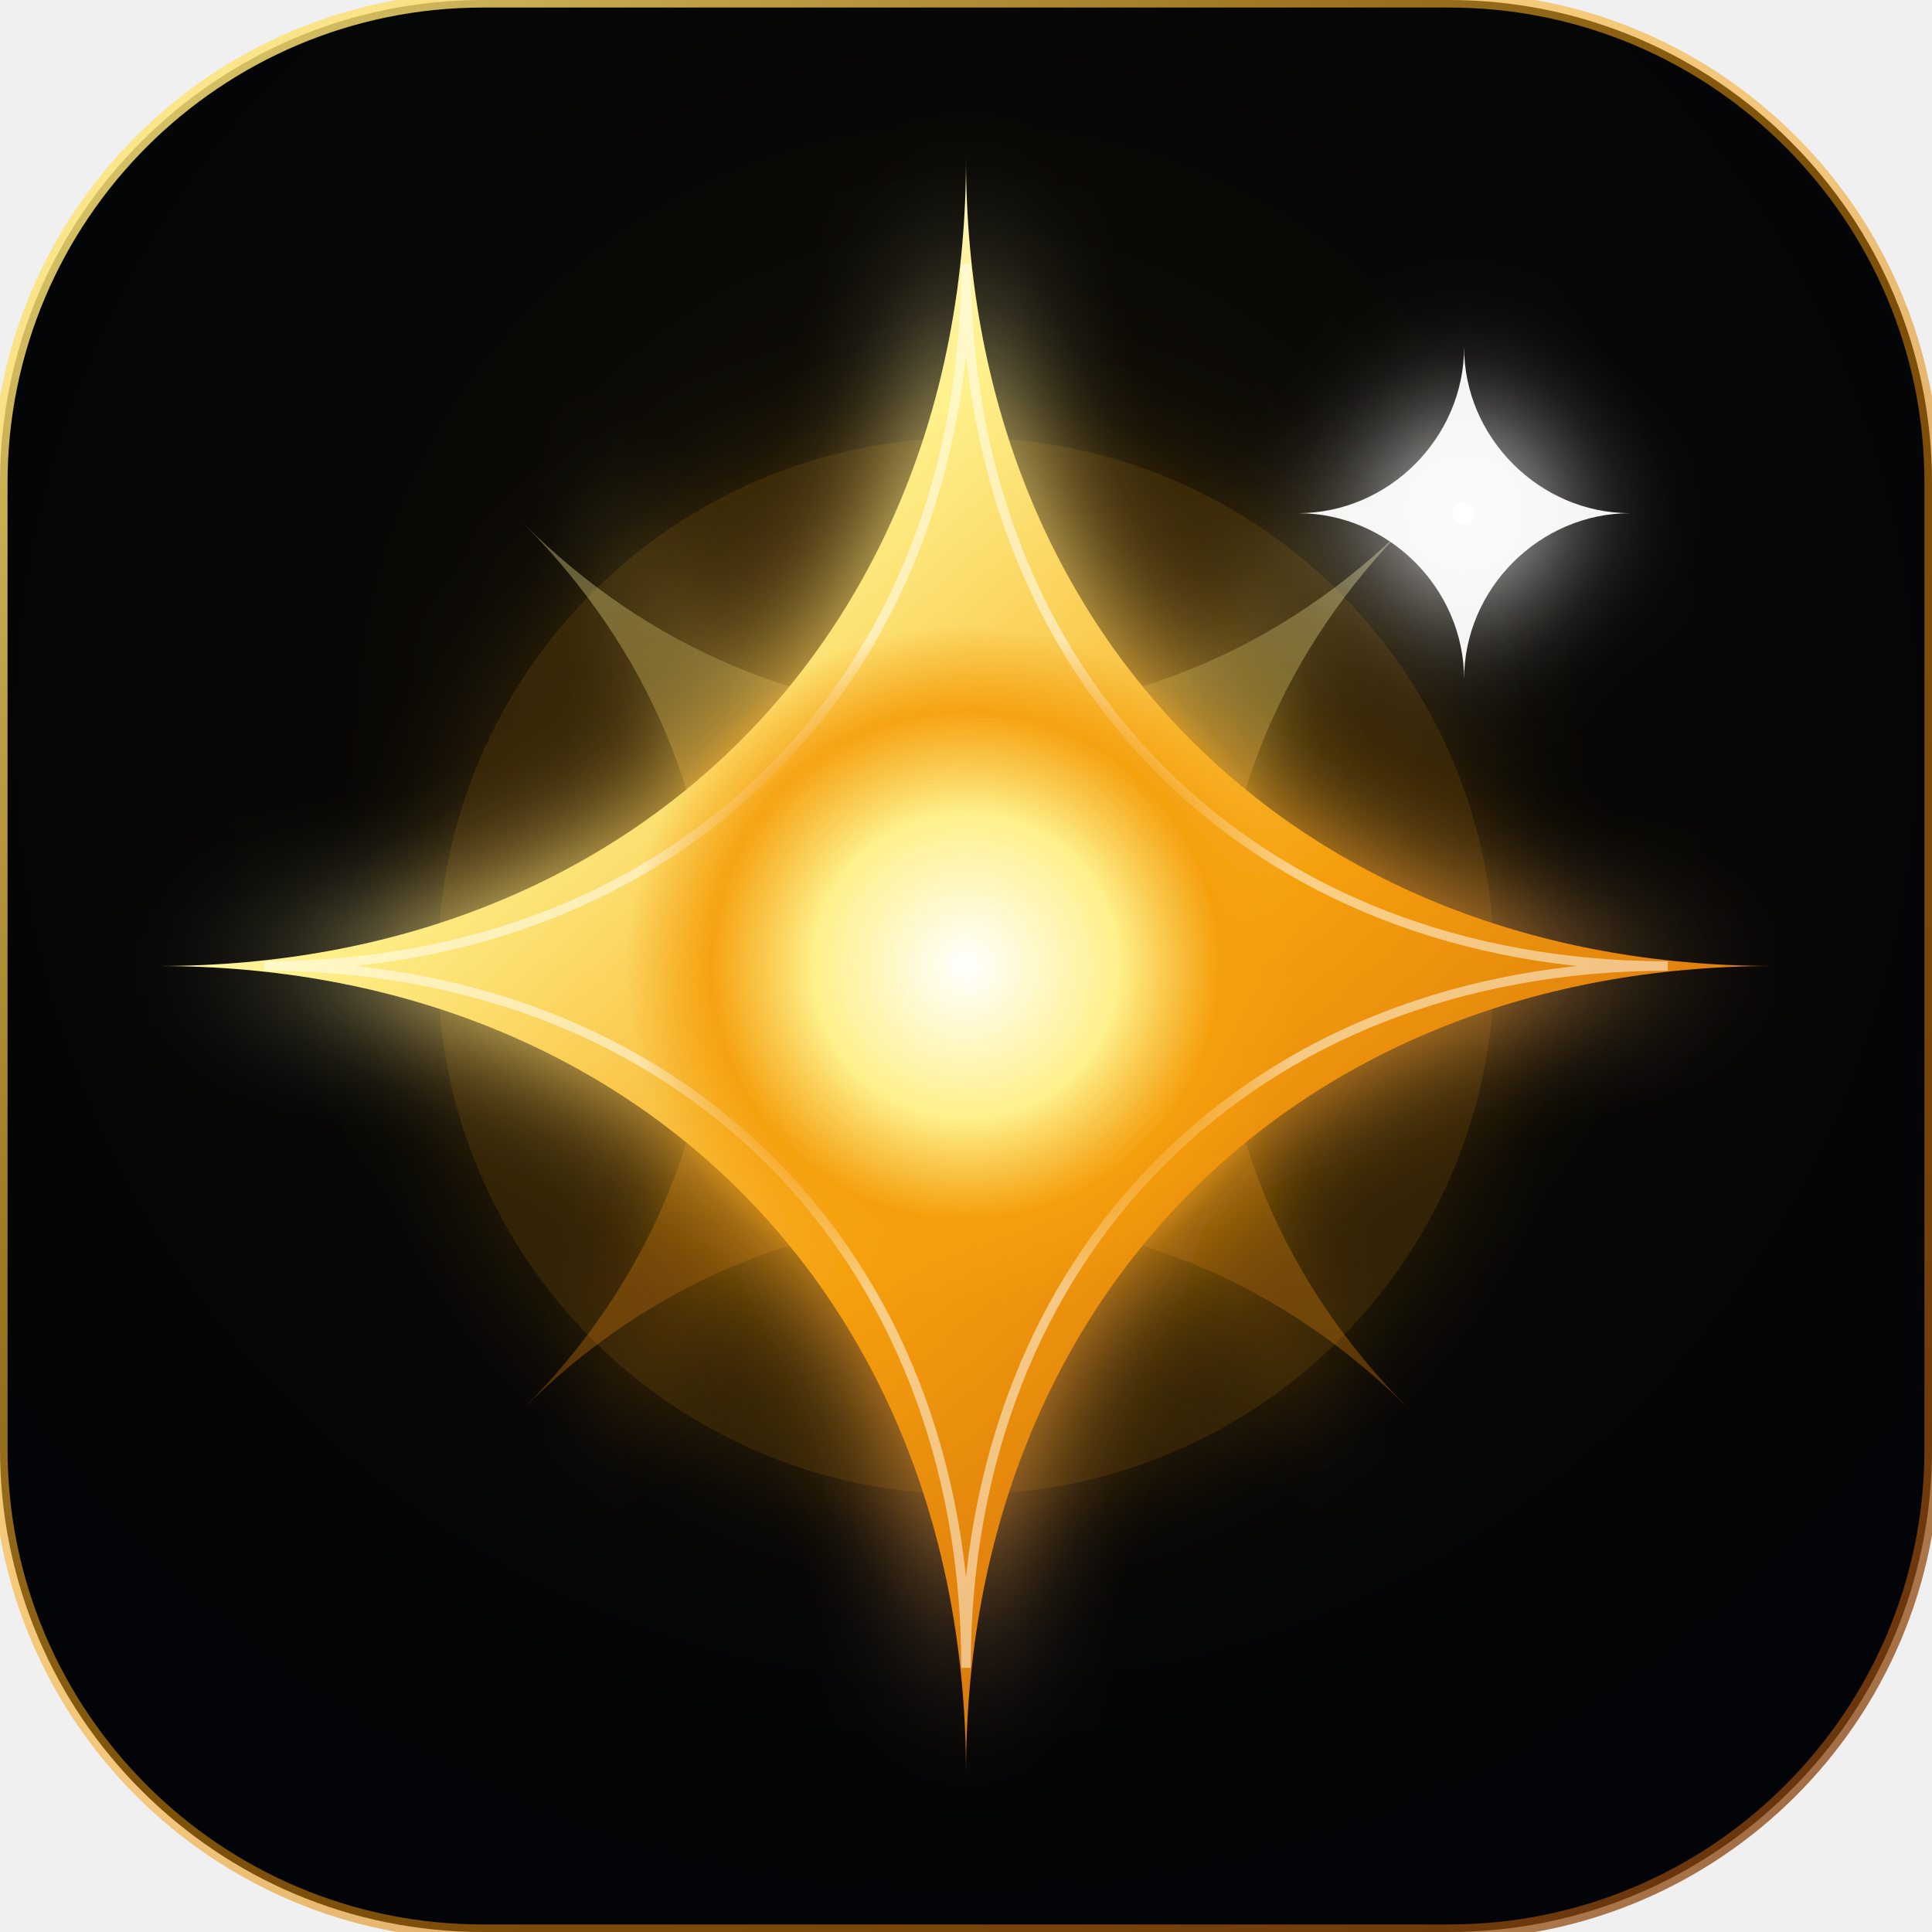
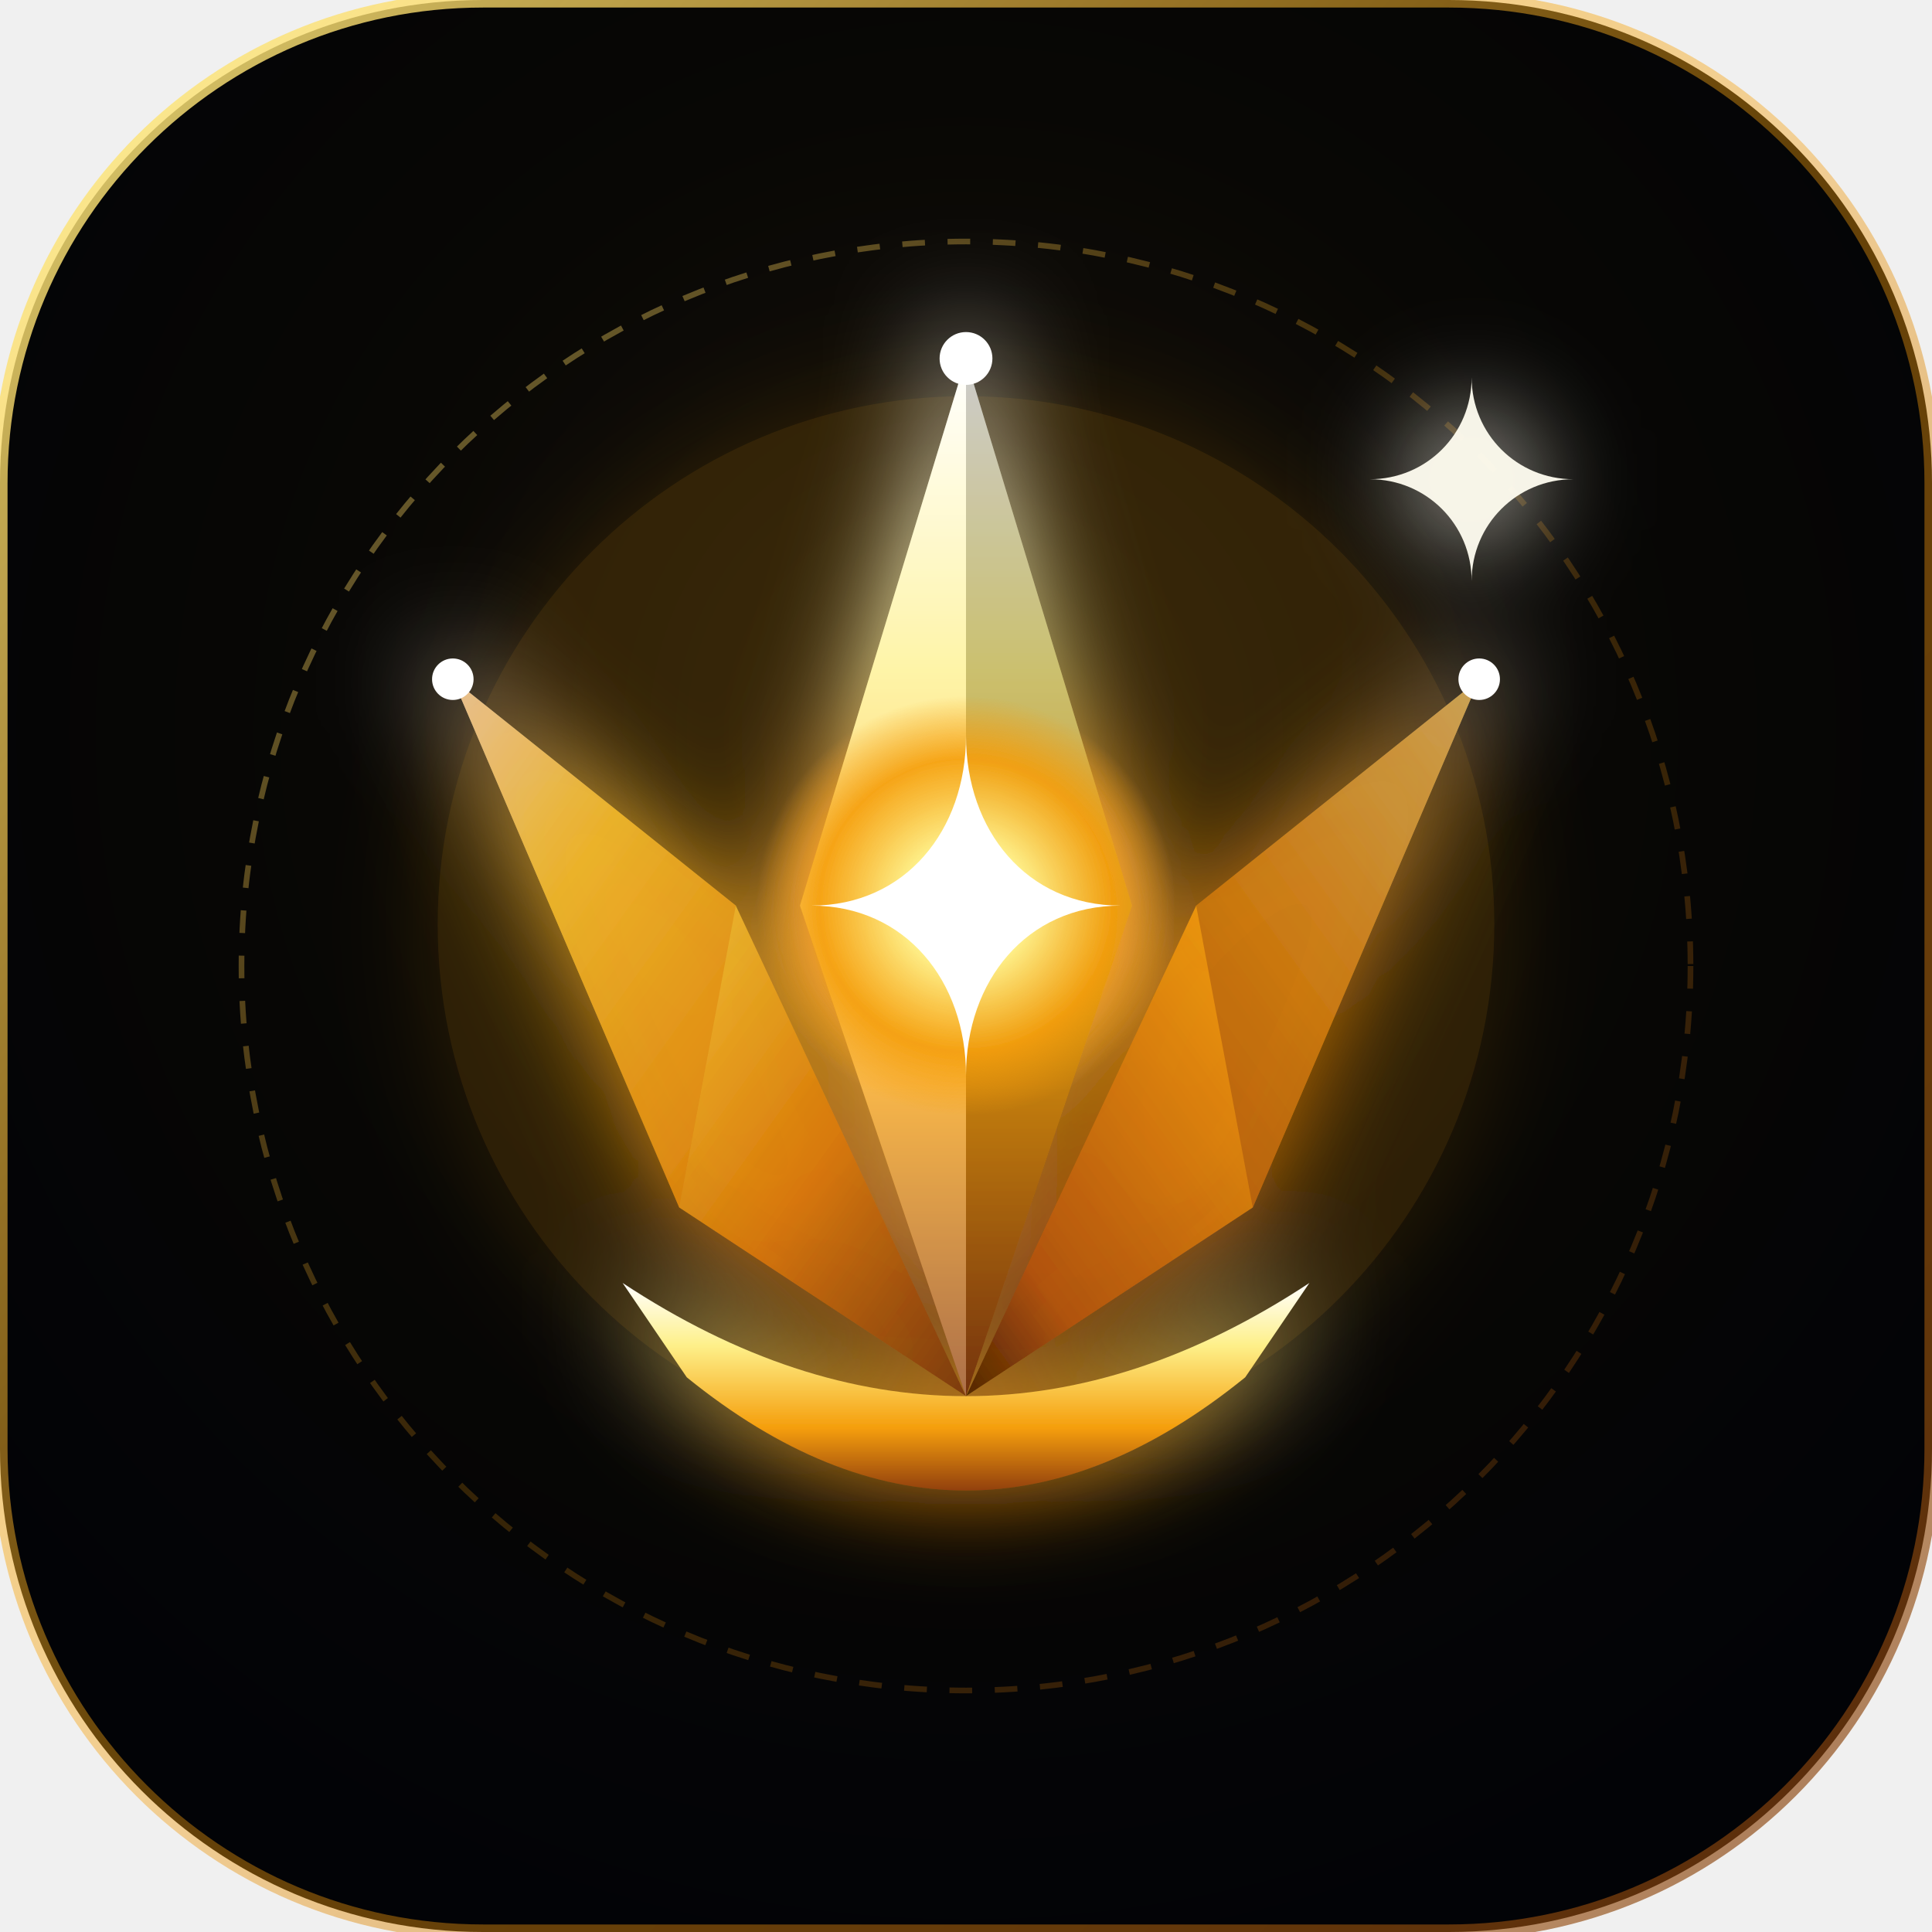
<svg xmlns="http://www.w3.org/2000/svg" viewBox="0 0 512 512" width="512" height="512">
  <defs>
-     <radialGradient id="nebulaBg" cx="50%" cy="38%" r="65%">
-       <stop offset="0%" stop-color="#181308" />
+     <radialGradient id="sovereignBg" cx="50%" cy="38%" r="65%">
+       <stop offset="0%" stop-color="#191308" />
      <stop offset="50%" stop-color="#080705" />
-       <stop offset="100%" stop-color="#020408" />
+       <stop offset="100%" stop-color="#020306" />
    </radialGradient>
-     <linearGradient id="goldRim" x1="0%" y1="0%" x2="100%" y2="100%">
-       <stop offset="0%" stop-color="#FEF08A" stop-opacity="0.9" />
-       <stop offset="50%" stop-color="#F59E0B" stop-opacity="0.5" />
-       <stop offset="100%" stop-color="#78350F" stop-opacity="0.8" />
-     </linearGradient>
-     <linearGradient id="solarGoldGrad" x1="15%" y1="10%" x2="85%" y2="90%">
+     <linearGradient id="goldFacetLeft" x1="0%" y1="0%" x2="100%" y2="100%">
      <stop offset="0%" stop-color="#FFFFFF" />
-       <stop offset="25%" stop-color="#FEF08A" />
-       <stop offset="60%" stop-color="#F59E0B" />
-       <stop offset="85%" stop-color="#D97706" />
+       <stop offset="25%" stop-color="#FDE047" />
+       <stop offset="70%" stop-color="#D97706" />
      <stop offset="100%" stop-color="#78350F" />
    </linearGradient>
-     <radialGradient id="solarCore" cx="50%" cy="50%" r="45%">
+     <linearGradient id="goldFacetRight" x1="100%" y1="0%" x2="0%" y2="100%">
+       <stop offset="0%" stop-color="#FEF08A" />
+       <stop offset="40%" stop-color="#F59E0B" />
+       <stop offset="85%" stop-color="#B45309" />
+       <stop offset="100%" stop-color="#451A03" />
+     </linearGradient>
+     <linearGradient id="goldPeakCenter" x1="50%" y1="0%" x2="50%" y2="100%">
      <stop offset="0%" stop-color="#FFFFFF" />
-       <stop offset="45%" stop-color="#FEF08A" />
-       <stop offset="75%" stop-color="#F59E0B" stop-opacity="0.9" />
+       <stop offset="30%" stop-color="#FEF08A" />
+       <stop offset="70%" stop-color="#F59E0B" />
+       <stop offset="100%" stop-color="#92400E" />
+     </linearGradient>
+     <radialGradient id="coreDiamond" cx="50%" cy="50%" r="48%">
+       <stop offset="0%" stop-color="#FFFFFF" />
+       <stop offset="30%" stop-color="#FEF08A" />
+       <stop offset="70%" stop-color="#F59E0B" stop-opacity="0.9" />
      <stop offset="100%" stop-color="#F59E0B" stop-opacity="0" />
    </radialGradient>
-     <filter id="ultraGlow" x="-25%" y="-25%" width="150%" height="150%">
-       <feGaussianBlur stdDeviation="16" result="blur" />
+     <linearGradient id="crownRim" x1="0%" y1="0%" x2="100%" y2="100%">
+       <stop offset="0%" stop-color="#FEF08A" stop-opacity="0.9" />
+       <stop offset="50%" stop-color="#F59E0B" stop-opacity="0.4" />
+       <stop offset="100%" stop-color="#78350F" stop-opacity="0.7" />
+     </linearGradient>
+     <filter id="royalGlow" x="-30%" y="-30%" width="160%" height="160%">
+       <feGaussianBlur stdDeviation="14" result="blur" />
      <feComposite in="SourceGraphic" in2="blur" operator="over" />
    </filter>
  </defs>
-   <rect width="512" height="512" rx="128" fill="url(#nebulaBg)" stroke="url(#goldRim)" stroke-width="4" />
-   <circle cx="256" cy="256" r="140" fill="#F59E0B" opacity="0.18" filter="url(#ultraGlow)" />
-   <g opacity="0.35" filter="url(#ultraGlow)" transform="rotate(45 256 256)">
-     <path d="M256 90 C256 185 185 256 90 256 C185 256 256 327 256 422 C256 327 327 256 422 256 C327 256 256 185 256 90 Z" fill="url(#solarGoldGrad)" />
-   </g>
-   <g filter="url(#ultraGlow)">
-     <path d="M256 42 C256 168 168 256 42 256 C168 256 256 344 256 470 C256 344 344 256 470 256 C344 256 256 168 256 42 Z" fill="url(#solarGoldGrad)" />
-     <path d="M256 70 C256 180 180 256 70 256 C180 256 256 332 256 442 C256 332 332 256 442 256 C332 256 256 180 256 70 Z" fill="none" stroke="#FFFFFF" stroke-width="2.5" stroke-opacity="0.5" />
-     <circle cx="256" cy="256" r="100" fill="url(#solarCore)" />
-     <path d="M388 92 C388 116 368 136 344 136 C368 136 388 156 388 180 C388 156 408 136 432 136 C408 136 388 116 388 92 Z" fill="#FFF" opacity="0.95" />
-     <circle cx="388" cy="136" r="3" fill="#FFFFFF" />
+   <rect width="512" height="512" rx="128" fill="url(#sovereignBg)" stroke="url(#crownRim)" stroke-width="4" />
+   <circle cx="256" cy="245" r="140" fill="#F59E0B" opacity="0.16" filter="url(#royalGlow)" />
+   <circle cx="256" cy="256" r="192" fill="none" stroke="url(#crownRim)" stroke-width="1.5" stroke-dasharray="6 6" opacity="0.5" />
+   <g filter="url(#royalGlow)">
+     <path d="M120 180 L180 320 L256 370 L195 240 Z" fill="url(#goldFacetLeft)" opacity="0.92" />
+     <path d="M120 180 L195 240 L180 320 Z" fill="#D97706" opacity="0.4" />
+     <path d="M392 180 L332 320 L256 370 L317 240 Z" fill="url(#goldFacetRight)" opacity="0.92" />
+     <path d="M392 180 L317 240 L332 320 Z" fill="#92400E" opacity="0.4" />
+     <path d="M256 95 L300 240 L256 370 L212 240 Z" fill="url(#goldPeakCenter)" />
+     <path d="M256 95 L212 240 L256 370 Z" fill="#FFFFFF" opacity="0.25" />
+     <path d="M256 95 L300 240 L256 370 Z" fill="#000000" opacity="0.2" />
+     <path d="M165 340 Q256 400 347 340 L330 365 Q256 425 182 365 Z" fill="url(#goldPeakCenter)" />
+     <circle cx="256" cy="240" r="58" fill="url(#coreDiamond)" />
+     <path d="M256 195 C256 220 240 240 215 240 C240 240 256 260 256 285 C256 260 272 240 297 240 C272 240 256 220 256 195 Z" fill="#FFFFFF" />
+     <circle cx="256" cy="95" r="7" fill="#FFFFFF" />
+     <circle cx="120" cy="180" r="5.5" fill="#FFFFFF" />
+     <circle cx="392" cy="180" r="5.5" fill="#FFFFFF" />
+     <path d="M390 100 C390 115 378 127 363 127 C378 127 390 139 390 154 C390 139 402 127 417 127 C402 127 390 115 390 100 Z" fill="#FFFDF0" opacity="0.95" />
  </g>
</svg>
